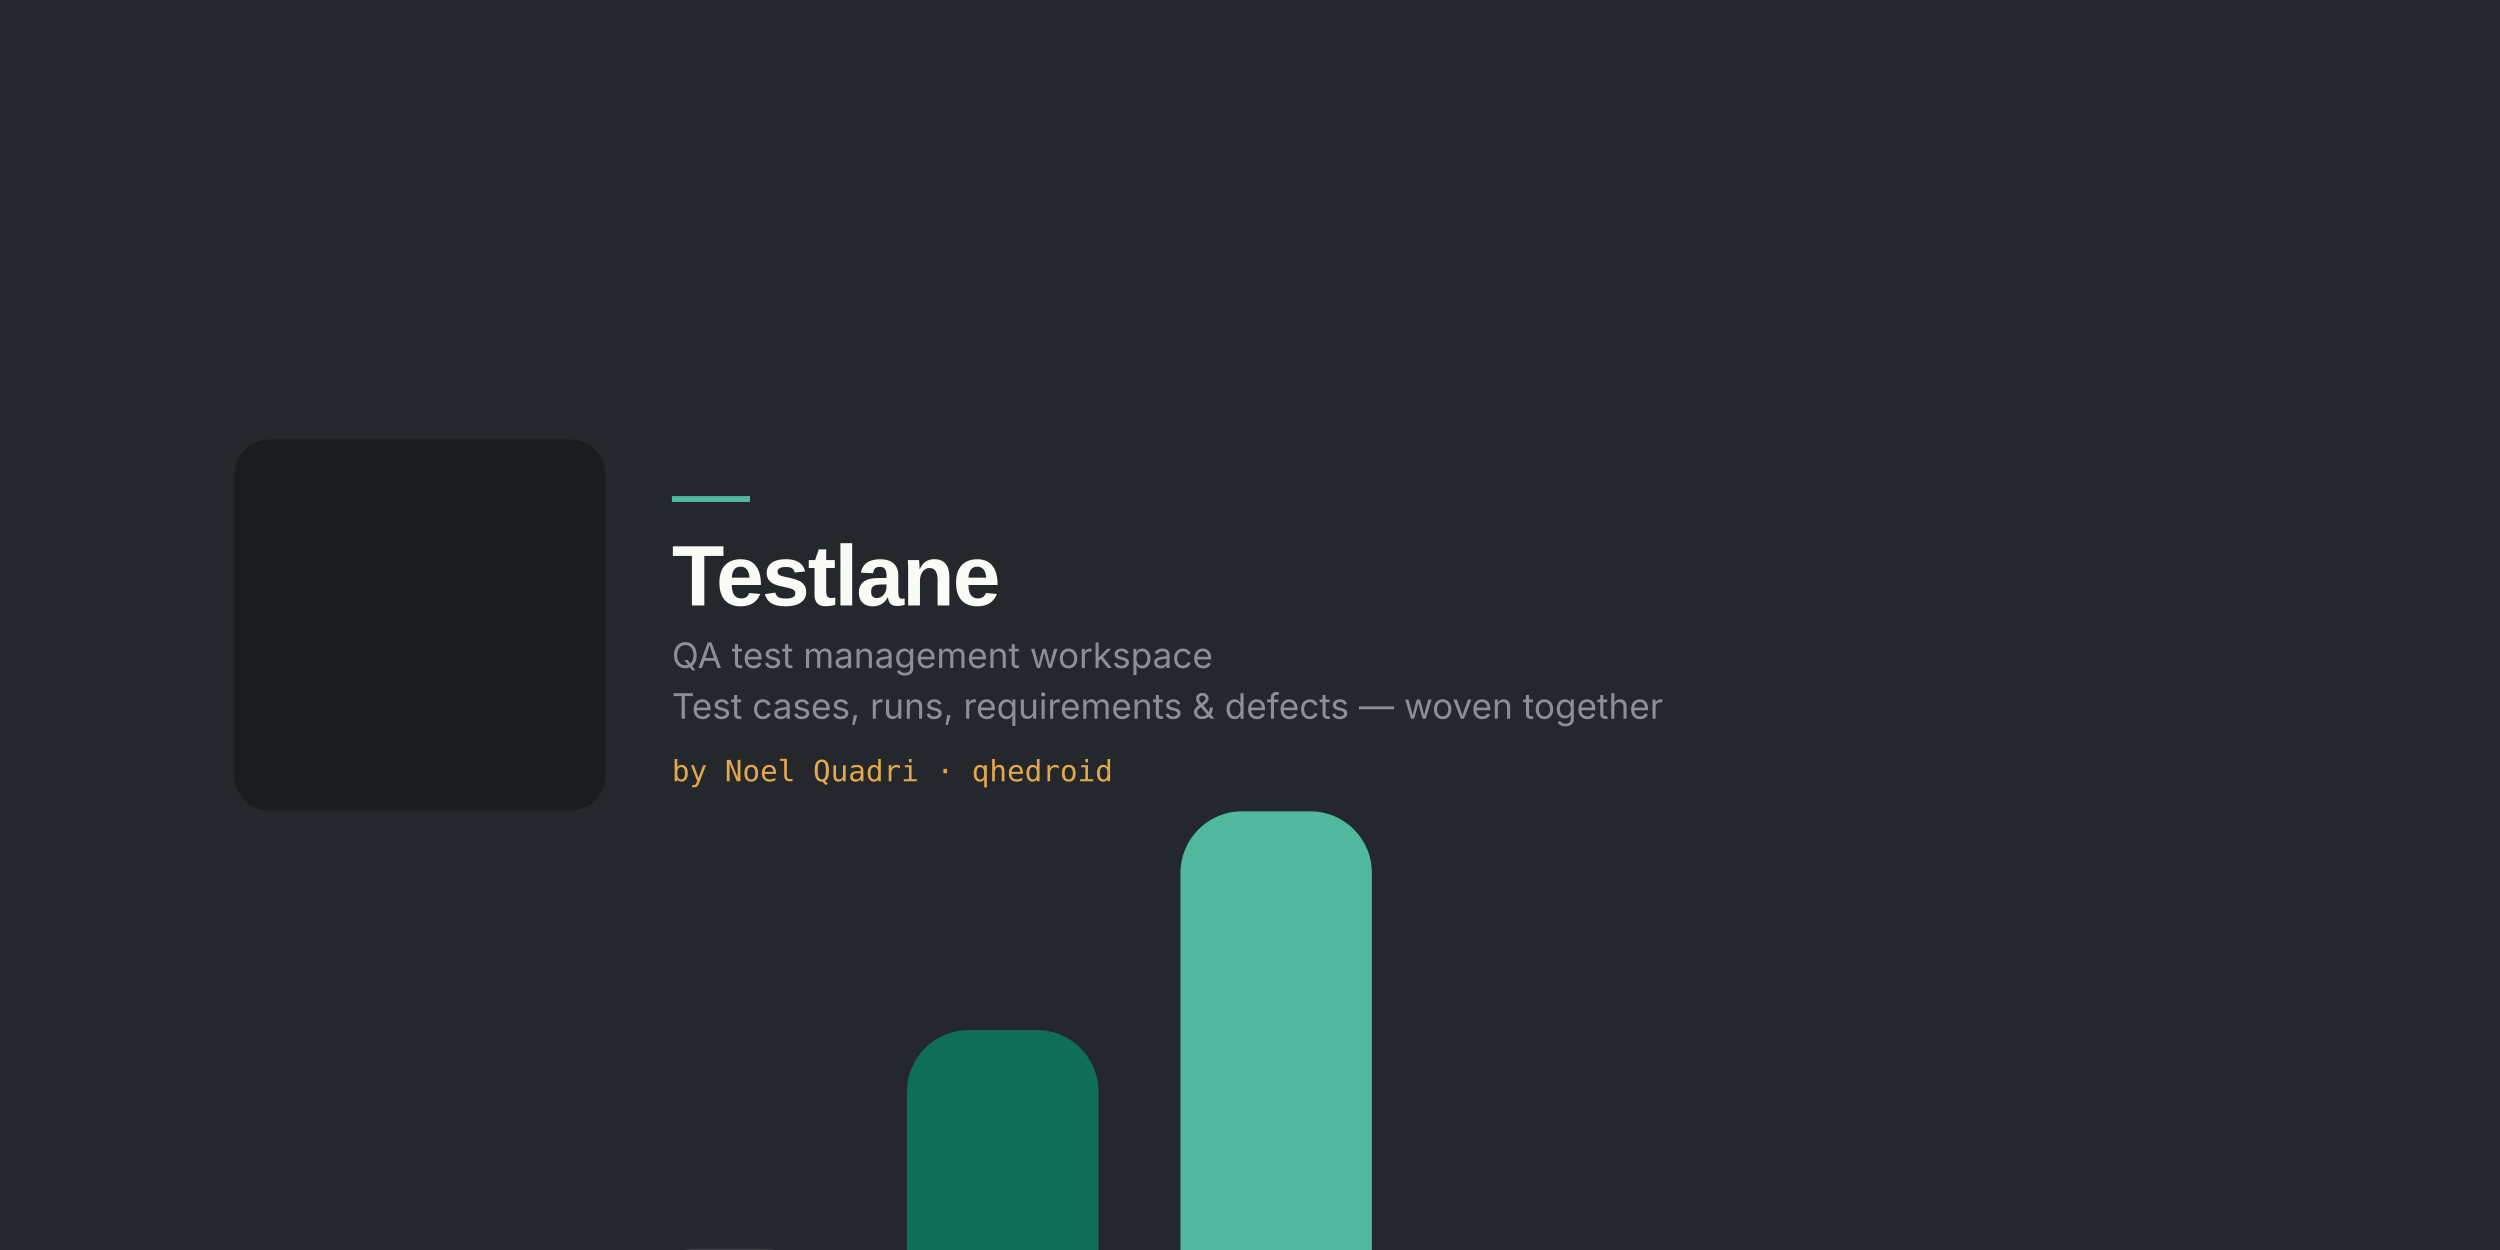
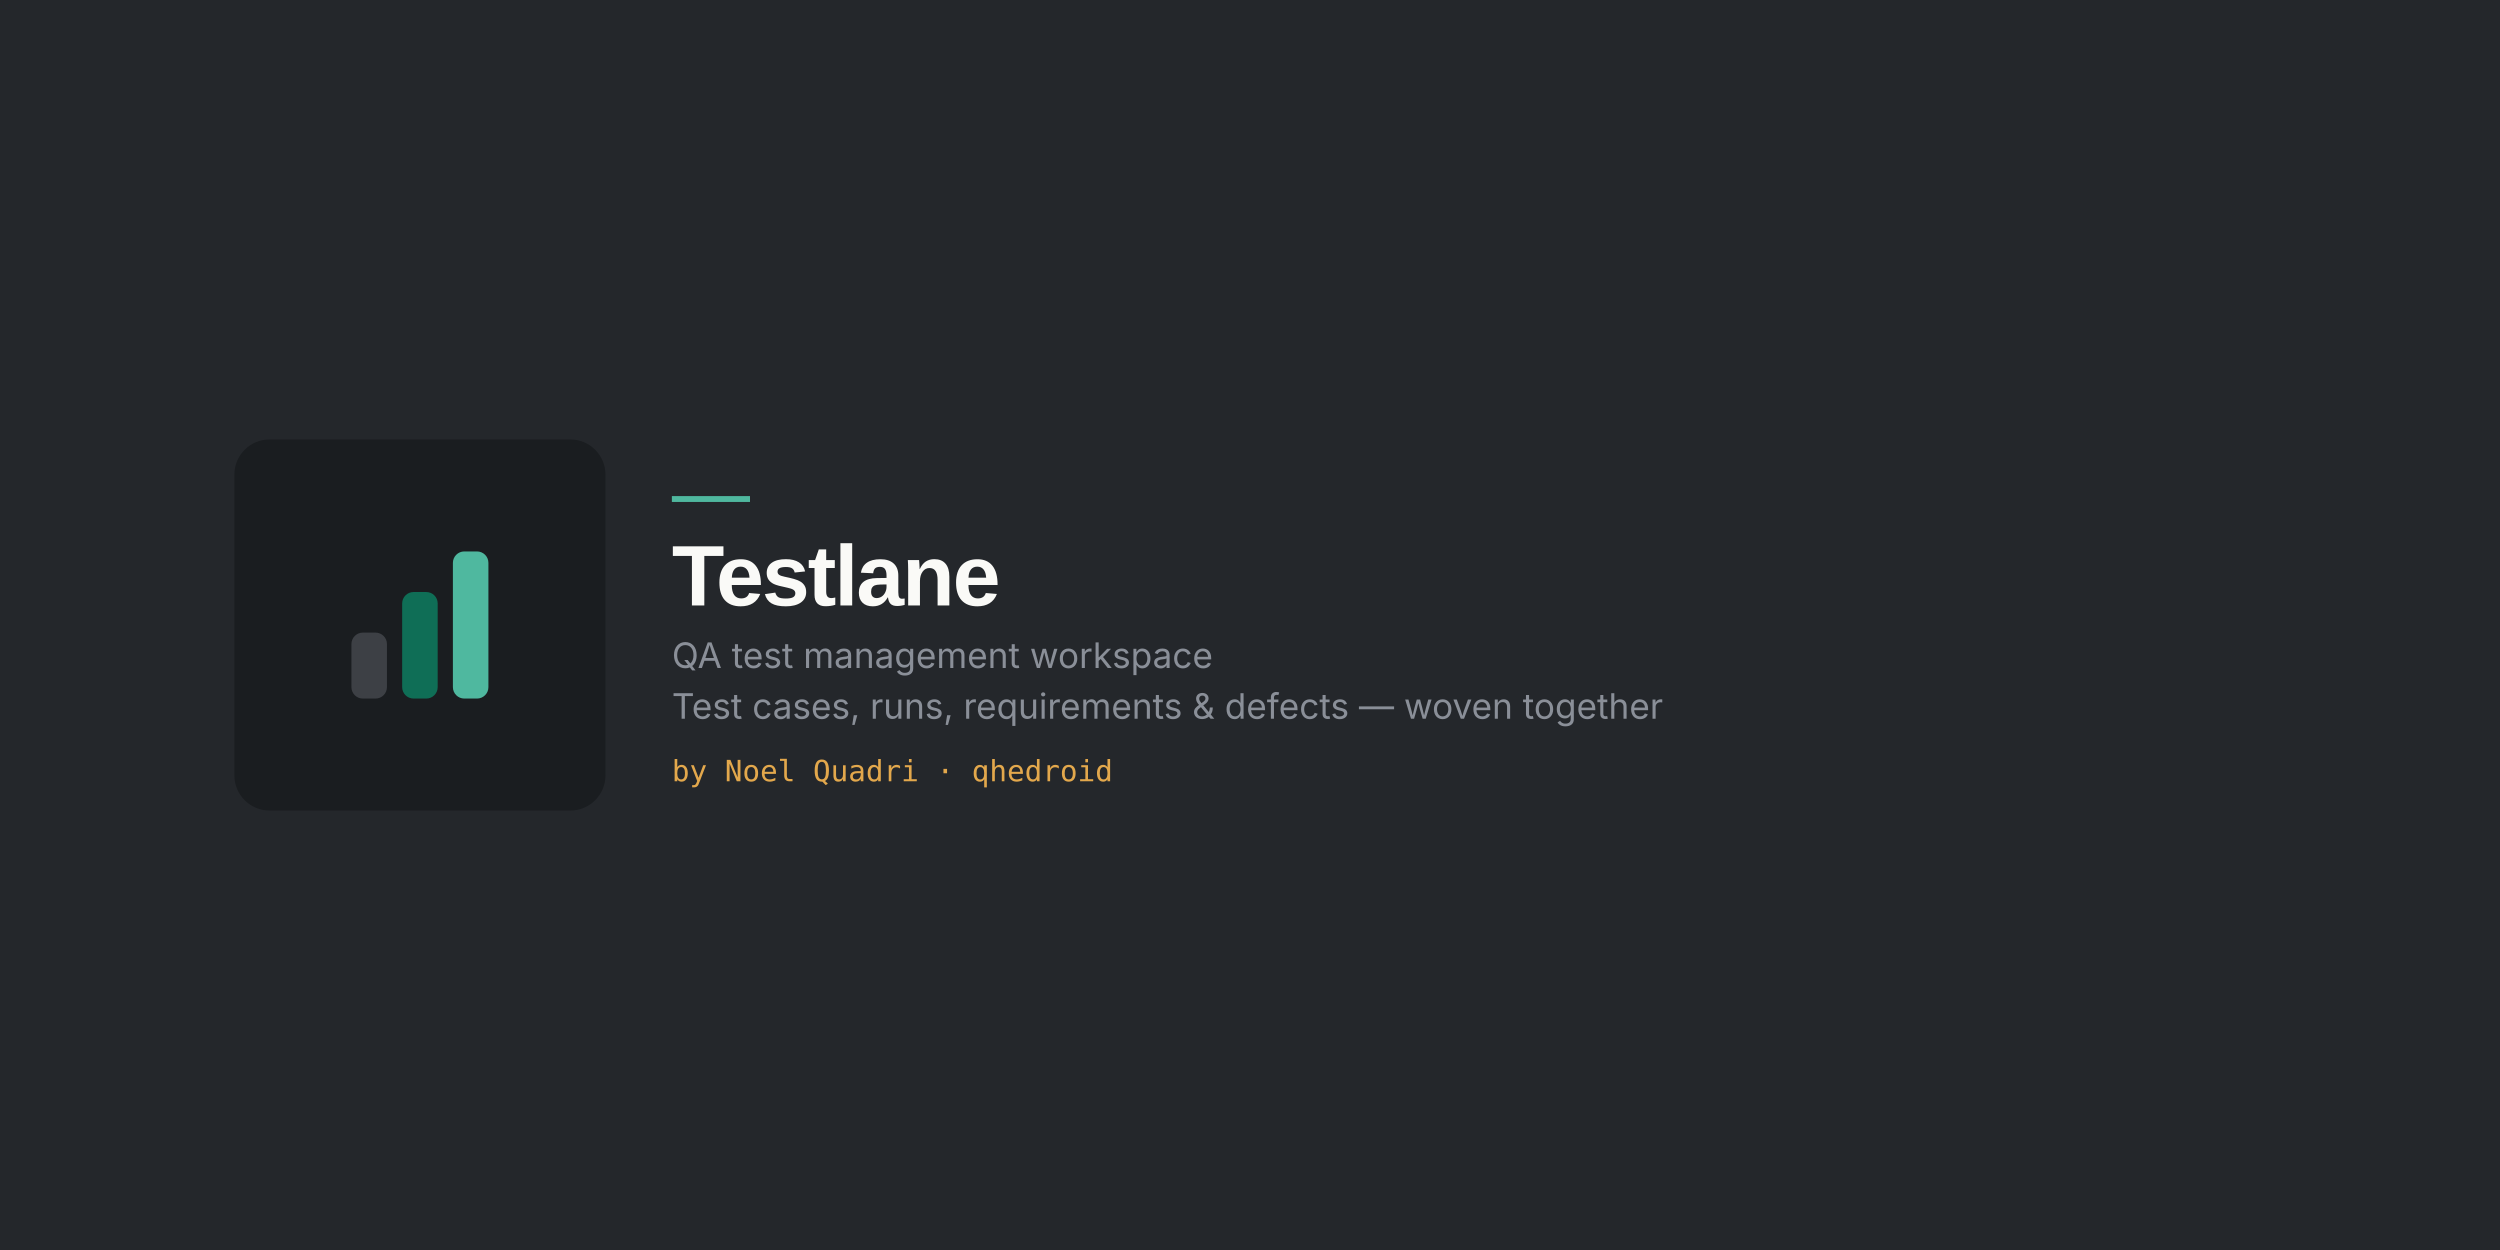
<svg xmlns="http://www.w3.org/2000/svg" width="1280" height="640" viewBox="0 0 1280 640" role="img">
  <rect width="1280" height="640" fill="#24272B" />
  <rect x="120" y="225" width="190" height="190" rx="18" fill="#1A1D20" />
-   <g transform="translate(155,260) scale(0.7)">
+   <svg x="148.5" y="253.5" width="133" height="133" viewBox="0 0 1024 1024">
    <rect x="242" y="542" width="140" height="260" rx="45" fill="#3D4045" />
    <rect x="442" y="382" width="140" height="420" rx="45" fill="#0F6E56" />
    <rect x="642" y="222" width="140" height="580" rx="45" fill="#4FB89F" />
-   </g>
+   </svg>
  <rect x="344" y="254" width="40" height="3" fill="#4FB89F" />
  <text x="344" y="310" font-family="Space Grotesk, Arial, sans-serif" font-size="44" font-weight="700" fill="#FAFAF7" letter-spacing="-1">Testlane</text>
  <text x="344" y="342" font-family="Inter, Helvetica, Arial, sans-serif" font-size="18" fill="#8A8F98">QA test management workspace</text>
  <text x="344" y="368" font-family="Inter, Helvetica, Arial, sans-serif" font-size="18" fill="#8A8F98">Test cases, runs, requirements &amp; defects — woven together</text>
  <text x="344" y="400" font-family="JetBrains Mono, Consolas, monospace" font-size="15" font-weight="500" fill="#E3A84C">by Noel Quadri · qhedroid</text>
</svg>
